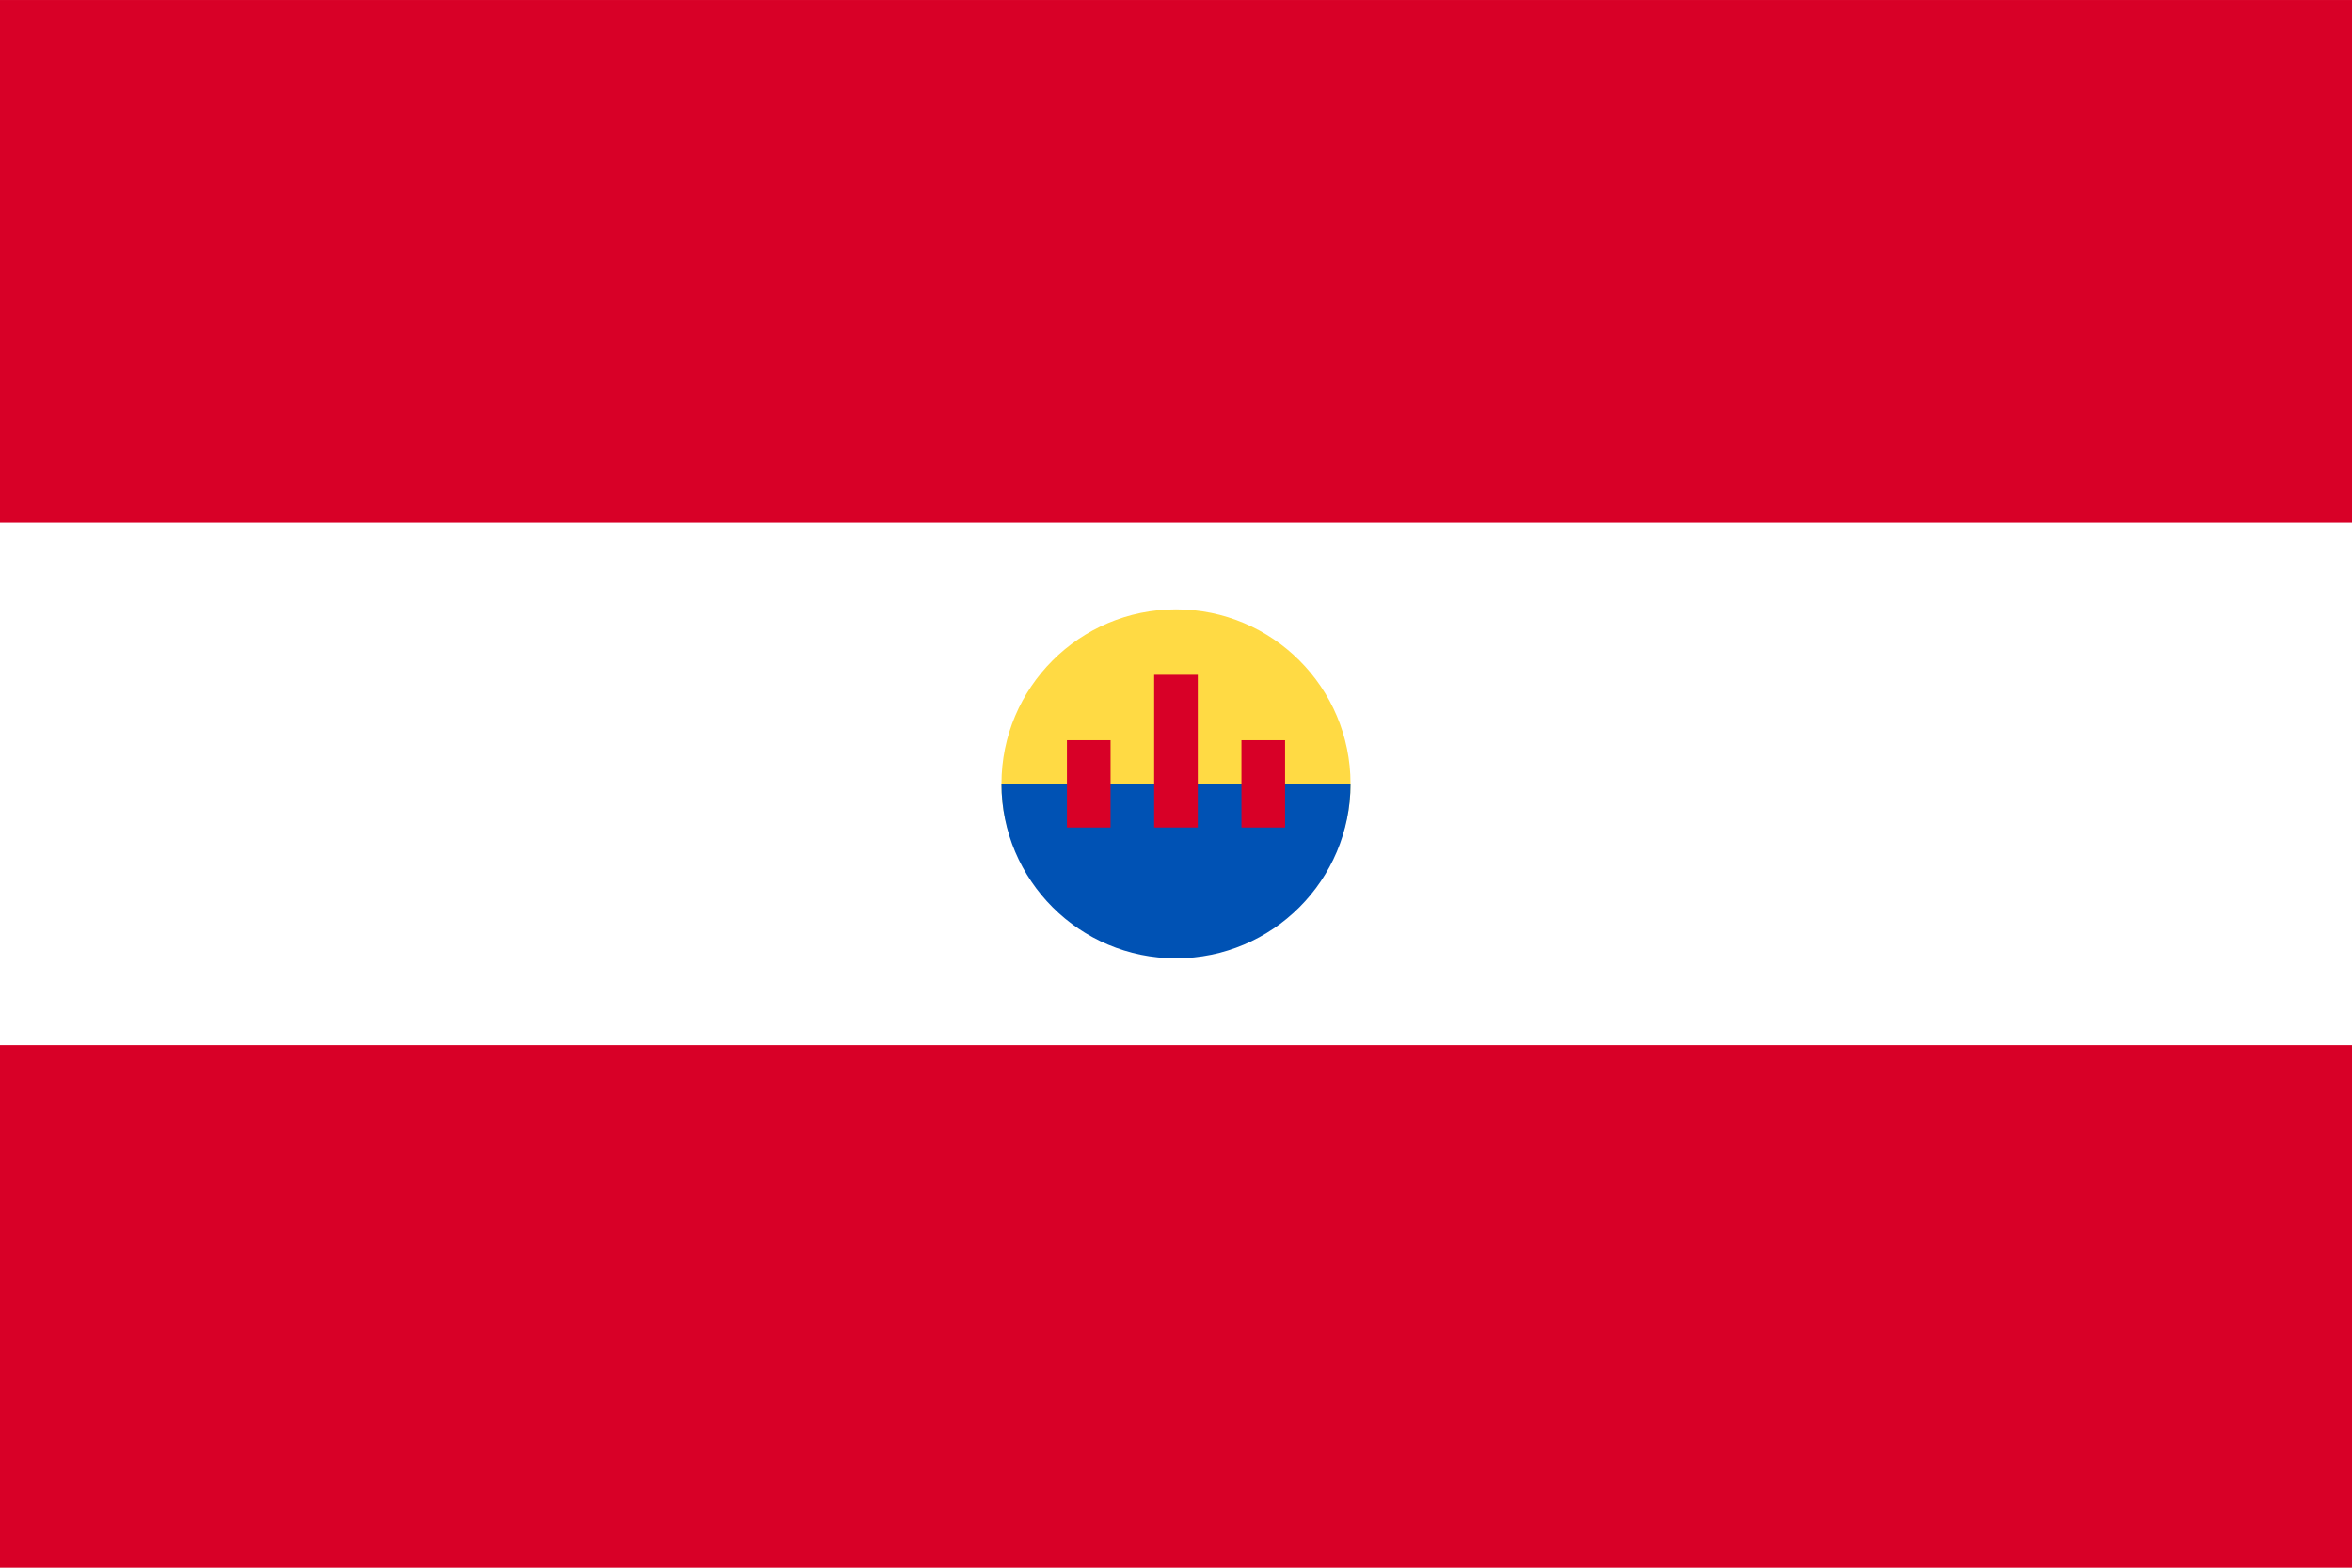
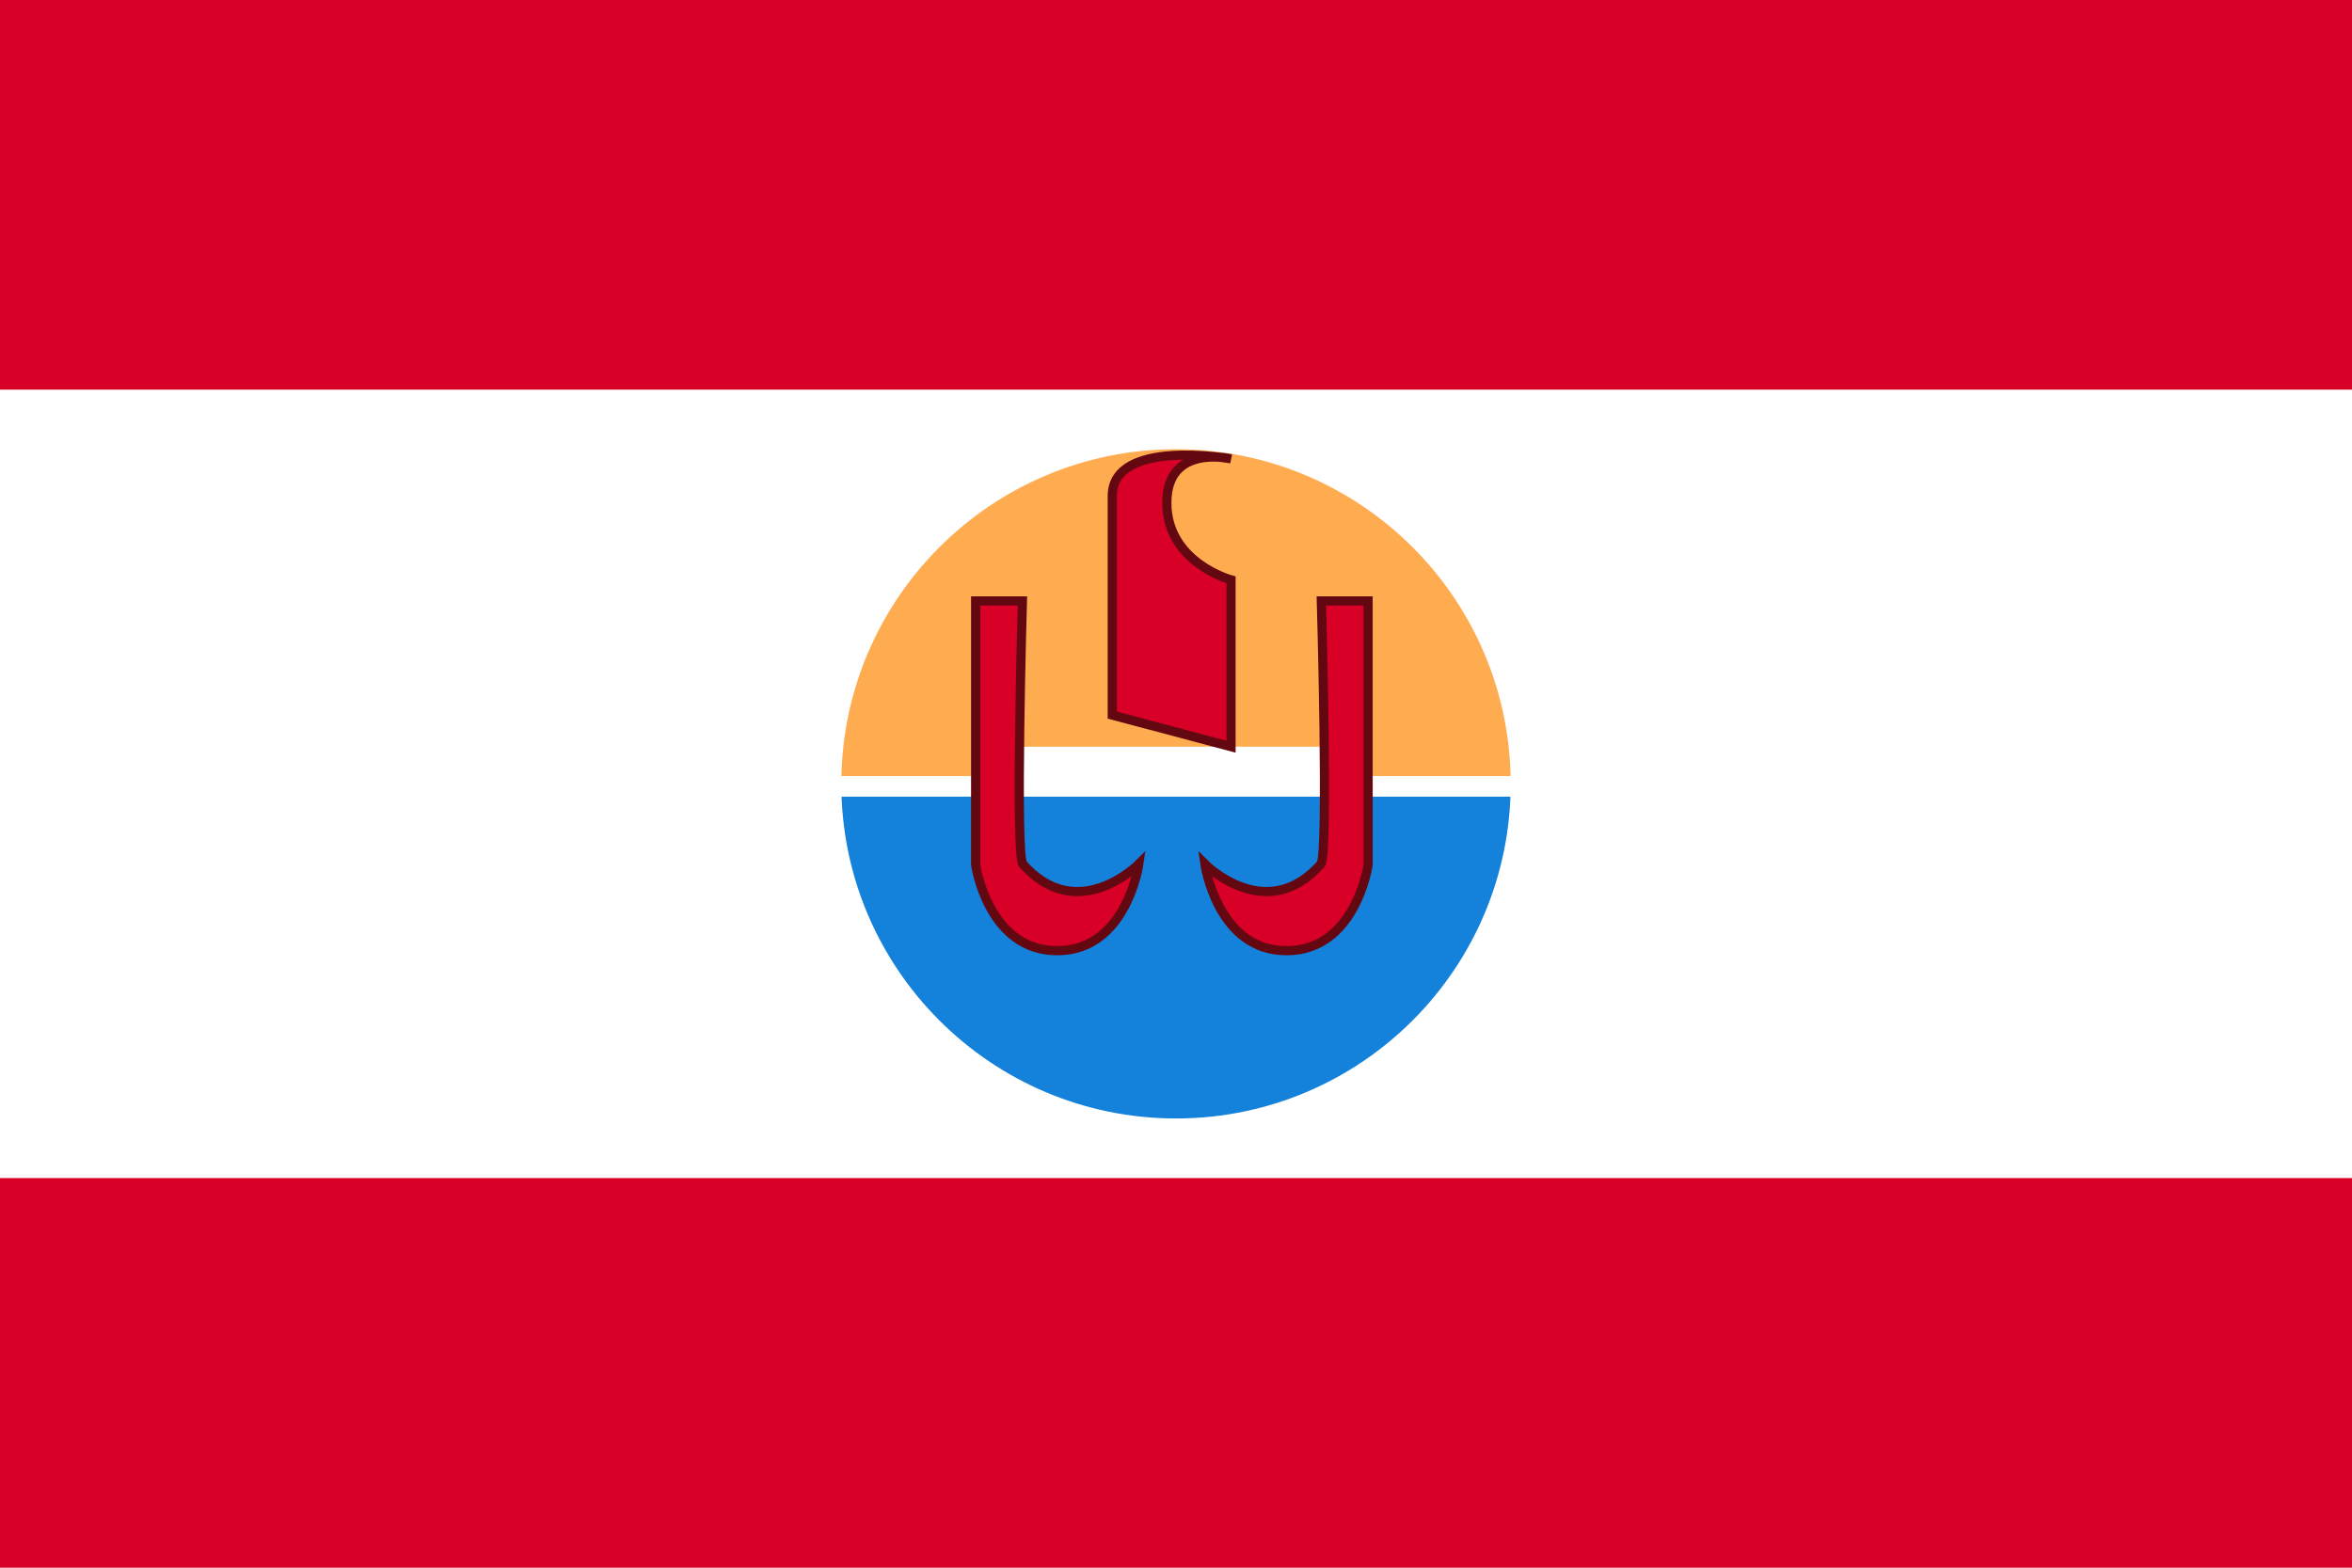
- <svg xmlns="http://www.w3.org/2000/svg" viewBox="0 85.333 512 341.333">
-   <path fill="#FFF" d="M0 85.337h512v341.326H0z" />
+ <svg xmlns="http://www.w3.org/2000/svg" viewBox="0 0 513 342">
+   <path fill="#FFF" d="M0 0h513v342H0z" />
  <g fill="#D80027">
-     <path d="M0 85.337h512v113.775H0zM0 312.888h512v113.775H0z" />
+     <path d="M0 0h513v85H0zM0 257h513v85H0z" />
  </g>
-   <path fill="#FFDA44" d="M293.991 256c0 20.982-17.01 33.243-37.992 33.243S218.008 276.982 218.008 256s17.01-37.992 37.992-37.992 37.991 17.01 37.991 37.992z" />
-   <path fill="#0052B4" d="M293.991 256c0 20.982-17.01 37.992-37.992 37.992s-37.992-17.01-37.992-37.992" />
-   <g fill="#D80027">
-     <path d="M232.259 246.506h9.498v19h-9.498zM270.247 246.506h9.498v19h-9.498zM251.247 232.259h9.498v33.243h-9.498z" />
+   <path fill="#1481DB" d="M329.5 171c0 40.3-32.7 73-73 73s-73-32.7-73-73" />
+   <path fill="#FFAB50" d="M256.5 98c-40.3 0-73 32.7-73 73h146c0-40.3-32.7-73-73-73z" />
+   <g fill="#FFF">
+     <path d="M181.9 169.3h150.5v4.5H181.9z" />
+     <path d="M222.4 162.9h66.5v10.9h-66.5z" />
+   </g>
+   <g fill="#D80027" stroke="#630810" stroke-width="2">
+     <path d="M212.8 131.1H223s-1.6 55.5.1 57.4c11.9 13.5 25.3 0 25.3 0s-2.7 18.9-17.8 18.9-17.8-18.7-17.8-18.7v-57.6zM298.4 131.1h-10.2s1.6 55.5-.1 57.4c-11.9 13.5-25.3 0-25.3 0s2.7 18.9 17.8 18.9c15.1 0 17.8-18.7 17.8-18.7v-57.6zM242.6 156l25.9 6.9v-36.4s-14-3.8-14-16.8 14-9.6 14-9.6-25.9-4.6-25.9 8.1V156z" />
  </g>
</svg>
